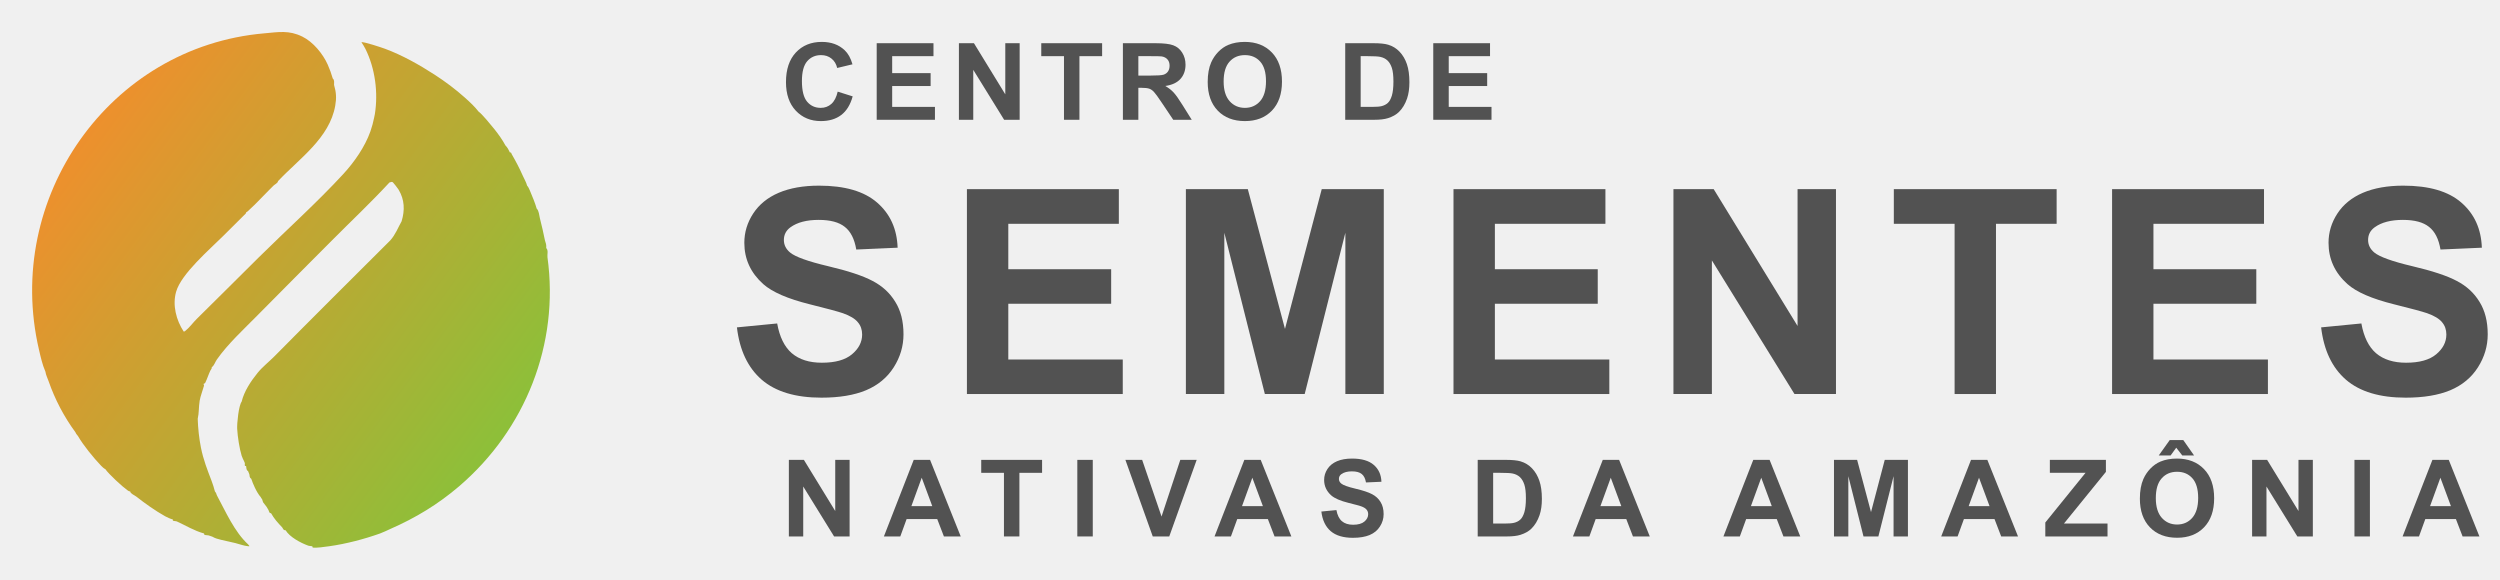
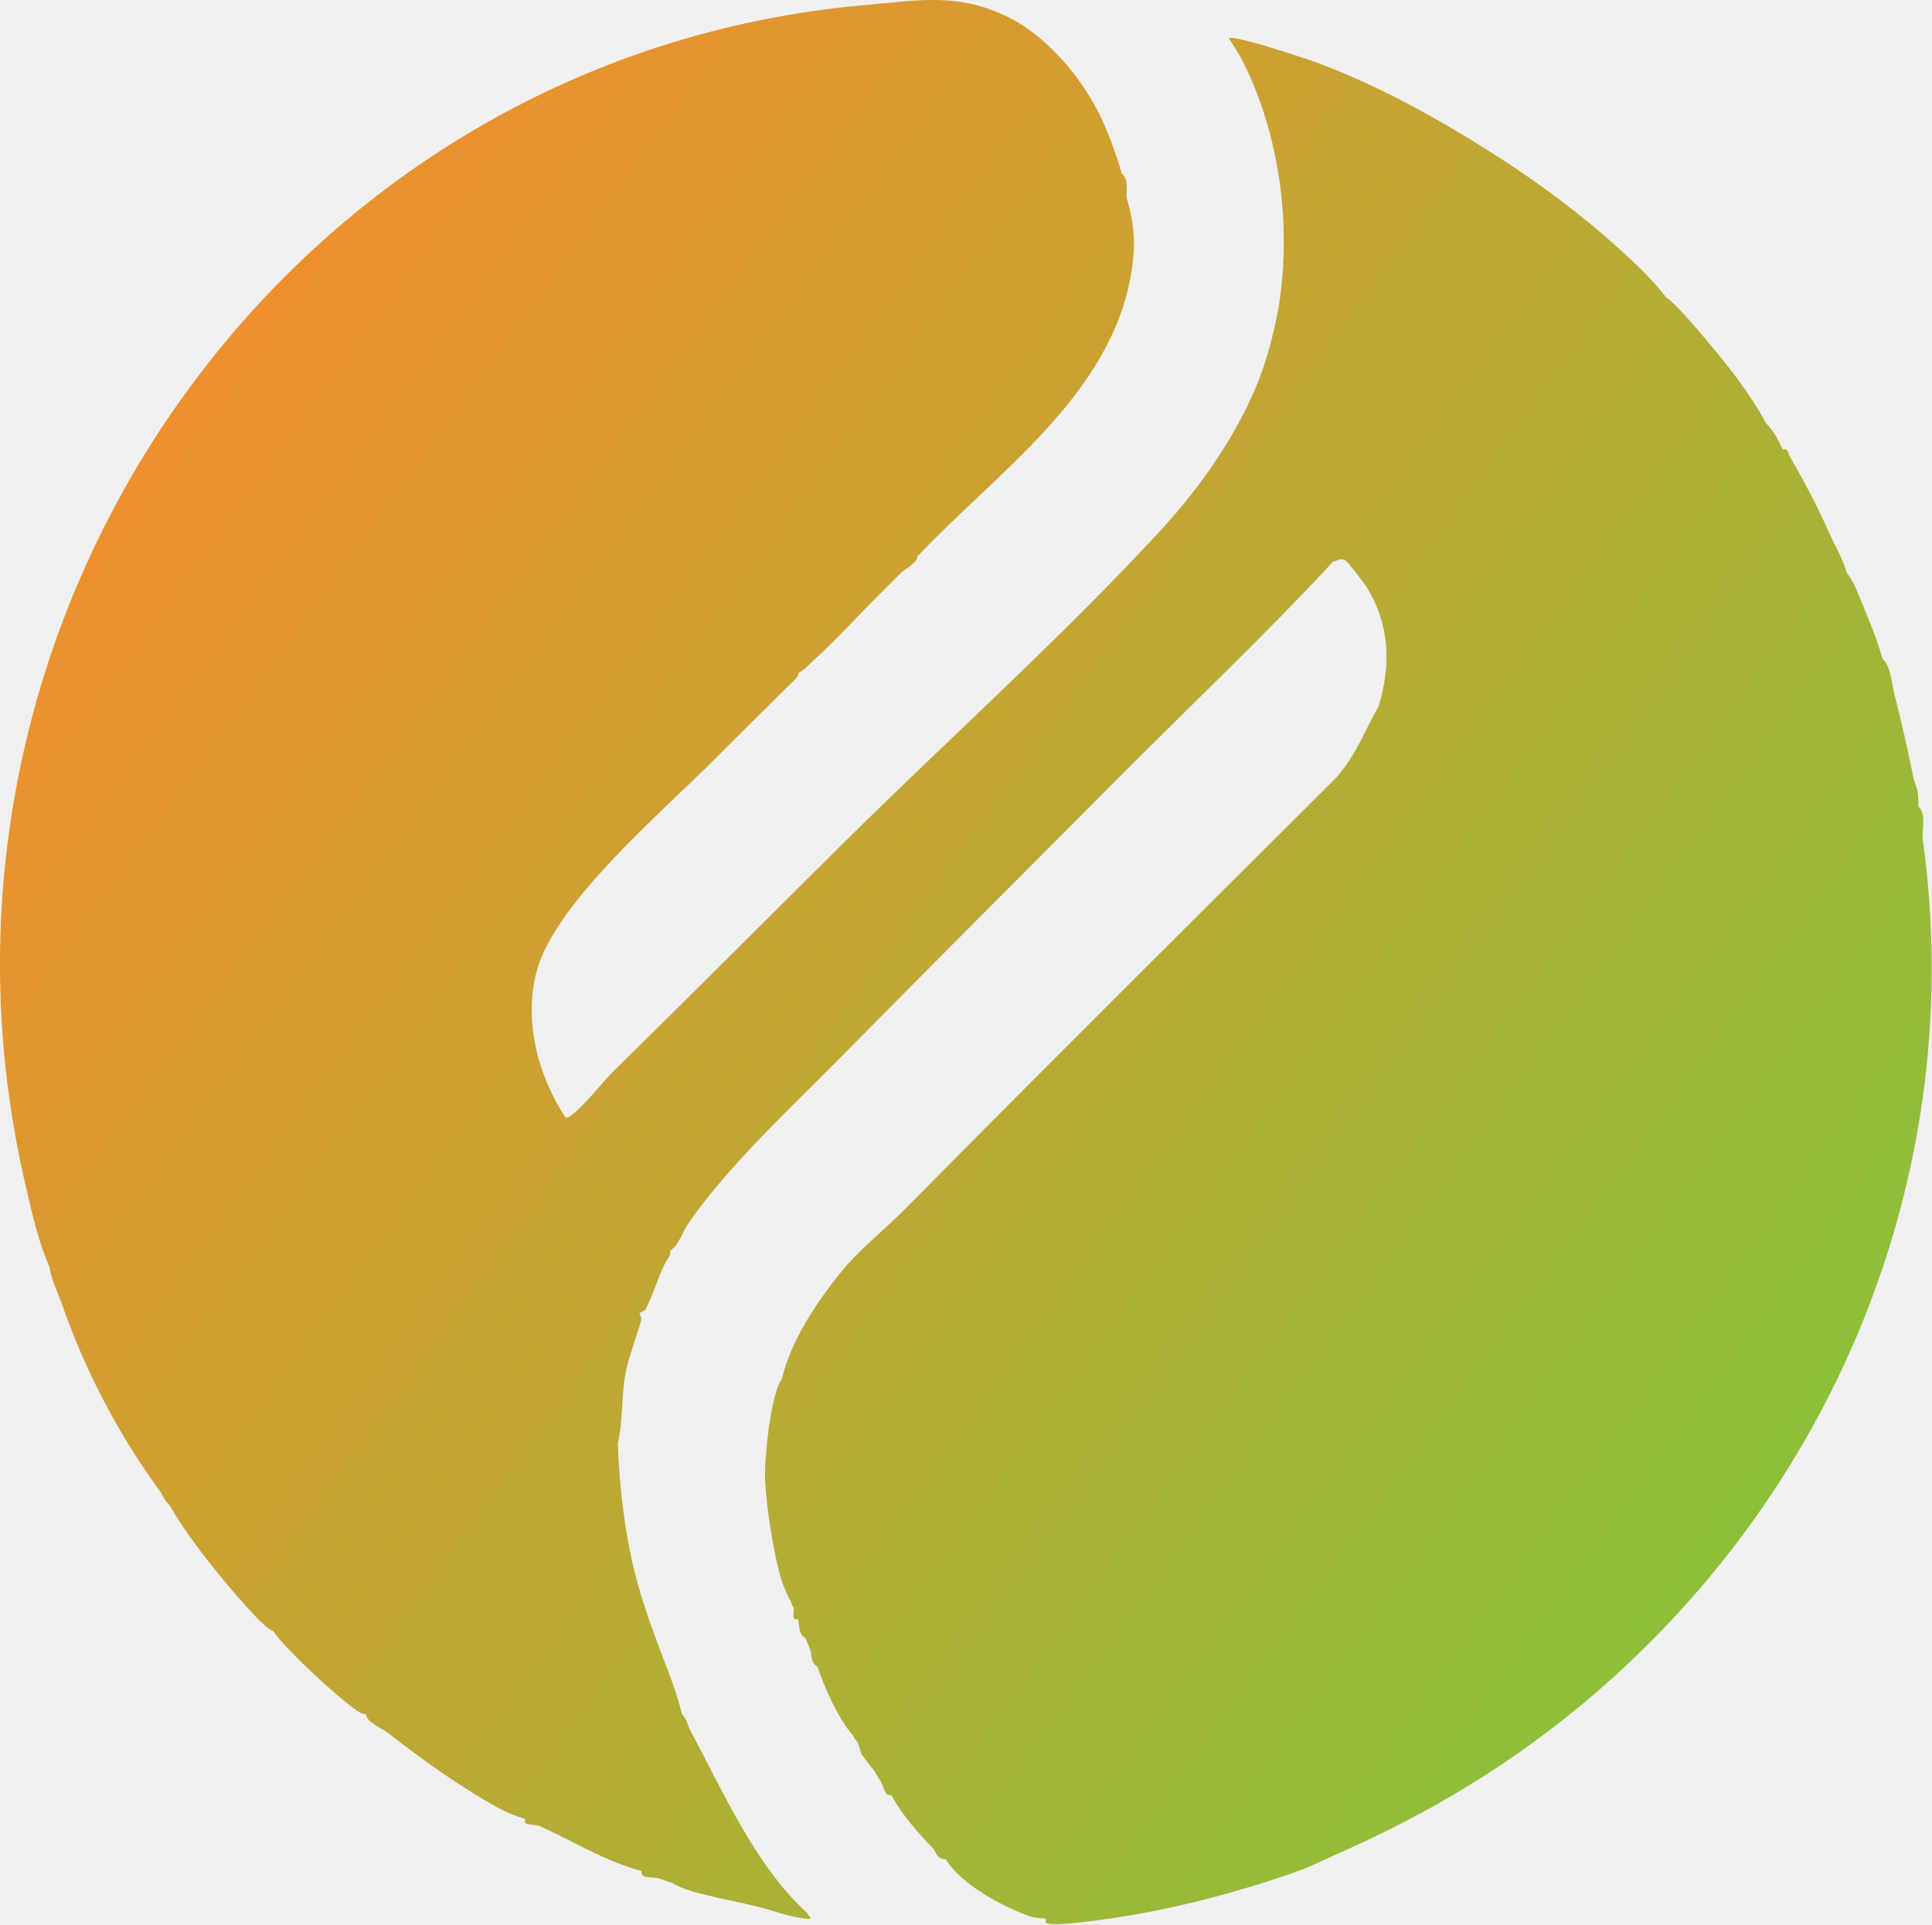
- <svg xmlns="http://www.w3.org/2000/svg" width="138" height="32" viewBox="0 0 138 32" fill="none">
-   <g clip-path="url(#clip0_743_4864)">
-     <path d="M30.22 14.204C30.198 14.043 30.284 13.82 30.151 13.693C30.157 13.652 30.153 13.595 30.151 13.552C30.147 13.442 30.099 13.358 30.081 13.271C29.998 12.865 29.908 12.454 29.8 12.04C29.76 11.888 29.755 11.637 29.624 11.512C29.541 11.212 29.375 10.818 29.243 10.503C29.208 10.418 29.158 10.315 29.096 10.246C29.052 10.065 28.93 9.866 28.85 9.683C28.666 9.266 28.474 8.903 28.246 8.509C28.218 8.461 28.232 8.398 28.147 8.417C28.076 8.269 28.017 8.143 27.901 8.03C27.736 7.719 27.504 7.396 27.282 7.119C27.133 6.932 26.577 6.256 26.423 6.166C26.204 5.882 25.935 5.634 25.666 5.393C25.144 4.926 24.588 4.51 23.997 4.126C23.138 3.57 22.2 3.044 21.261 2.695C21.092 2.632 20.029 2.277 19.952 2.333C20.029 2.449 20.108 2.57 20.17 2.695C20.706 3.772 20.884 5.106 20.691 6.307C20.681 6.368 20.667 6.424 20.655 6.483C20.605 6.738 20.531 7.012 20.445 7.257C20.146 8.102 19.558 8.946 18.955 9.601C17.502 11.18 15.808 12.698 14.271 14.22C13.133 15.346 12 16.485 10.855 17.609C10.673 17.788 10.44 18.102 10.246 18.25C10.212 18.276 10.191 18.306 10.139 18.301C9.727 17.673 9.511 16.845 9.721 16.106C10.006 15.106 11.582 13.765 12.32 13.025C12.704 12.639 13.09 12.259 13.476 11.876C13.516 11.837 13.591 11.783 13.586 11.724C13.689 11.666 13.721 11.617 13.797 11.548C14.156 11.226 14.504 10.833 14.852 10.492C14.935 10.411 15.016 10.327 15.098 10.246C15.149 10.197 15.224 10.155 15.239 10.141C15.286 10.098 15.344 10.062 15.345 10C16.515 8.757 18.194 7.626 18.506 5.828C18.581 5.397 18.558 5.09 18.44 4.689C18.44 4.68 18.44 4.671 18.44 4.663C18.44 4.548 18.468 4.416 18.37 4.337C18.296 4.079 18.198 3.809 18.089 3.564C17.821 2.965 17.282 2.311 16.688 2.02C15.946 1.655 15.373 1.772 14.589 1.84C6.038 2.583 0.196 10.92 2.152 19.306C2.248 19.715 2.338 20.131 2.507 20.515C2.533 20.699 2.623 20.87 2.683 21.043C3.03 22.043 3.537 23.01 4.161 23.857C4.214 23.982 4.266 24.007 4.302 24.067C4.601 24.584 5.162 25.269 5.58 25.708C5.626 25.757 5.749 25.875 5.814 25.896C6.004 26.172 6.742 26.854 7.028 27.057C7.079 27.093 7.12 27.125 7.186 27.127C7.203 27.254 7.427 27.336 7.52 27.409C8.013 27.795 8.568 28.191 9.113 28.496C9.224 28.559 9.416 28.645 9.542 28.675C9.547 28.681 9.531 28.722 9.548 28.738C9.578 28.767 9.709 28.761 9.761 28.784C10.269 29.012 10.696 29.291 11.266 29.449C11.239 29.565 11.429 29.533 11.512 29.554C11.572 29.57 11.647 29.605 11.723 29.625C11.86 29.713 12.057 29.762 12.215 29.801C12.467 29.863 12.733 29.913 12.989 29.977C13.211 30.032 13.464 30.132 13.71 30.153C13.736 30.155 13.771 30.161 13.763 30.135C13.738 30.106 13.721 30.073 13.693 30.047C12.939 29.352 12.46 28.247 11.982 27.362C11.934 27.272 11.957 27.234 11.864 27.128C11.819 26.946 11.75 26.733 11.684 26.558C11.451 25.944 11.227 25.39 11.09 24.701C10.991 24.204 10.929 23.626 10.914 23.119C10.99 22.795 10.966 22.445 11.022 22.118C11.067 21.853 11.187 21.562 11.259 21.299C11.27 21.259 11.229 21.203 11.237 21.189C11.241 21.181 11.305 21.175 11.33 21.127C11.43 20.93 11.51 20.662 11.617 20.446C11.645 20.39 11.703 20.35 11.688 20.27C11.823 20.182 11.867 19.994 11.969 19.848C12.578 18.98 13.453 18.178 14.2 17.42C15.563 16.038 16.941 14.662 18.312 13.283C19.377 12.212 20.476 11.178 21.5 10.07C21.528 10.088 21.606 9.996 21.692 10.07C21.732 10.104 21.964 10.405 22.001 10.467C22.334 11.02 22.355 11.604 22.168 12.216C21.967 12.572 21.829 12.951 21.544 13.269C19.416 15.391 17.254 17.538 15.157 19.66C14.858 19.963 14.489 20.25 14.222 20.579C13.853 21.033 13.472 21.605 13.34 22.169C13.173 22.391 13.078 23.368 13.092 23.666C13.114 24.097 13.222 24.782 13.34 25.159C13.362 25.227 13.443 25.412 13.481 25.475C13.491 25.491 13.475 25.511 13.516 25.546C13.525 25.638 13.473 25.747 13.587 25.721C13.588 25.733 13.585 25.745 13.587 25.757C13.601 25.845 13.599 25.96 13.692 26.003C13.711 26.063 13.746 26.127 13.763 26.179C13.787 26.255 13.757 26.359 13.868 26.425C13.924 26.591 13.991 26.755 14.066 26.913C14.148 27.085 14.271 27.308 14.396 27.445C14.411 27.499 14.445 27.516 14.466 27.55L14.521 27.724L14.712 27.972C14.746 28.036 14.787 28.091 14.818 28.148C14.854 28.213 14.86 28.343 14.959 28.324C15.124 28.624 15.341 28.867 15.578 29.113C15.617 29.154 15.625 29.274 15.768 29.273C15.99 29.646 16.605 29.974 17.014 30.119C17.084 30.144 17.235 30.147 17.245 30.153C17.248 30.154 17.231 30.214 17.268 30.224C17.415 30.263 17.989 30.178 18.177 30.152C19.091 30.025 20.098 29.761 20.973 29.45C21.176 29.377 21.352 29.284 21.536 29.203C22.941 28.588 24.179 27.839 25.341 26.845C29.002 23.713 30.88 18.987 30.221 14.205L30.22 14.204Z" fill="url(#paint0_linear_743_4864)" />
-   </g>
-   <path d="M79.116 6.612V2.385H82.25V3.1H79.97V4.037H82.092V4.749H79.97V5.9H82.331V6.612H79.116Z" fill="#525252" />
-   <path d="M74.256 2.385H75.816C76.167 2.385 76.436 2.412 76.62 2.466C76.868 2.539 77.08 2.669 77.257 2.855C77.434 3.041 77.569 3.27 77.661 3.541C77.753 3.81 77.799 4.143 77.799 4.539C77.799 4.887 77.756 5.187 77.67 5.438C77.564 5.746 77.413 5.995 77.217 6.185C77.069 6.329 76.869 6.442 76.617 6.522C76.429 6.582 76.177 6.612 75.862 6.612H74.256V2.385ZM75.109 3.1V5.9H75.746C75.985 5.9 76.157 5.886 76.263 5.859C76.401 5.825 76.515 5.766 76.606 5.683C76.698 5.601 76.773 5.465 76.831 5.277C76.888 5.087 76.917 4.828 76.917 4.501C76.917 4.175 76.888 3.924 76.831 3.749C76.773 3.574 76.692 3.437 76.588 3.339C76.485 3.241 76.353 3.175 76.193 3.14C76.074 3.114 75.841 3.1 75.493 3.1H75.109Z" fill="#525252" />
-   <path d="M66.665 4.524C66.665 4.094 66.73 3.732 66.859 3.44C66.955 3.225 67.085 3.032 67.251 2.861C67.418 2.69 67.601 2.563 67.799 2.48C68.062 2.369 68.366 2.313 68.71 2.313C69.332 2.313 69.83 2.506 70.203 2.893C70.578 3.279 70.765 3.816 70.765 4.504C70.765 5.187 70.58 5.721 70.209 6.107C69.838 6.492 69.342 6.684 68.721 6.684C68.093 6.684 67.593 6.493 67.222 6.11C66.851 5.726 66.665 5.197 66.665 4.524ZM67.545 4.496C67.545 4.974 67.655 5.337 67.876 5.585C68.097 5.831 68.378 5.954 68.718 5.954C69.059 5.954 69.337 5.832 69.555 5.588C69.774 5.342 69.883 4.974 69.883 4.484C69.883 4 69.776 3.638 69.563 3.4C69.352 3.162 69.07 3.042 68.718 3.042C68.367 3.042 68.083 3.164 67.868 3.406C67.653 3.646 67.545 4.009 67.545 4.496Z" fill="#525252" />
-   <path d="M61.984 6.612V2.385H63.78C64.232 2.385 64.559 2.423 64.763 2.5C64.969 2.575 65.133 2.71 65.256 2.904C65.379 3.098 65.441 3.32 65.441 3.57C65.441 3.887 65.347 4.15 65.161 4.357C64.975 4.563 64.696 4.693 64.325 4.746C64.509 4.854 64.661 4.972 64.78 5.101C64.901 5.23 65.064 5.459 65.268 5.787L65.784 6.612H64.763L64.146 5.692C63.927 5.363 63.777 5.157 63.696 5.072C63.615 4.986 63.53 4.927 63.44 4.896C63.349 4.864 63.206 4.847 63.01 4.847H62.837V6.612H61.984ZM62.837 4.173H63.468C63.878 4.173 64.134 4.155 64.235 4.121C64.337 4.086 64.417 4.027 64.475 3.942C64.532 3.857 64.561 3.752 64.561 3.625C64.561 3.483 64.523 3.368 64.446 3.282C64.371 3.193 64.264 3.138 64.126 3.114C64.057 3.105 63.849 3.1 63.503 3.1H62.837V4.173Z" fill="#525252" />
-   <path d="M58.732 6.612V3.1H57.478V2.385H60.837V3.1H59.585V6.612H58.732Z" fill="#525252" />
-   <path d="M52.932 6.612V2.385H53.762L55.492 5.208V2.385H56.285V6.612H55.428L53.724 3.855V6.612H52.932Z" fill="#525252" />
-   <path d="M48.394 6.612V2.385H51.528V3.1H49.248V4.037H51.37V4.749H49.248V5.9H51.609V6.612H48.394Z" fill="#525252" />
-   <path d="M46.241 5.058L47.068 5.32C46.941 5.781 46.73 6.125 46.434 6.349C46.14 6.572 45.766 6.684 45.312 6.684C44.751 6.684 44.29 6.493 43.928 6.11C43.567 5.726 43.386 5.201 43.386 4.536C43.386 3.832 43.568 3.287 43.931 2.898C44.295 2.508 44.772 2.313 45.364 2.313C45.881 2.313 46.301 2.466 46.624 2.771C46.816 2.952 46.961 3.212 47.057 3.55L46.212 3.752C46.162 3.533 46.057 3.36 45.898 3.233C45.74 3.106 45.548 3.042 45.321 3.042C45.008 3.042 44.753 3.155 44.557 3.38C44.363 3.605 44.266 3.969 44.266 4.473C44.266 5.007 44.362 5.387 44.554 5.614C44.746 5.841 44.996 5.954 45.304 5.954C45.531 5.954 45.726 5.882 45.889 5.738C46.053 5.594 46.17 5.367 46.241 5.058Z" fill="#525252" />
-   <path d="M136.864 29.612H135.935L135.566 28.652H133.877L133.528 29.612H132.623L134.269 25.385H135.171L136.864 29.612ZM135.292 27.939L134.71 26.371L134.139 27.939H135.292Z" fill="#525252" />
-   <path d="M129.966 29.612V25.385H130.819V29.612H129.966Z" fill="#525252" />
-   <path d="M124.316 29.612V25.385H125.146L126.876 28.208V25.385H127.669V29.612H126.813L125.109 26.855V29.612H124.316Z" fill="#525252" />
-   <path d="M118.121 27.524C118.121 27.094 118.186 26.732 118.315 26.44C118.411 26.225 118.541 26.032 118.707 25.861C118.874 25.69 119.056 25.563 119.254 25.48C119.518 25.369 119.821 25.313 120.166 25.313C120.788 25.313 121.286 25.506 121.659 25.892C122.034 26.279 122.221 26.816 122.221 27.504C122.221 28.186 122.036 28.721 121.665 29.107C121.294 29.492 120.798 29.684 120.177 29.684C119.549 29.684 119.049 29.493 118.678 29.11C118.307 28.726 118.121 28.197 118.121 27.524ZM119.001 27.495C119.001 27.974 119.111 28.337 119.332 28.585C119.553 28.831 119.834 28.954 120.174 28.954C120.514 28.954 120.793 28.832 121.01 28.588C121.229 28.342 121.339 27.974 121.339 27.484C121.339 27 121.232 26.638 121.019 26.4C120.808 26.162 120.526 26.042 120.174 26.042C119.822 26.042 119.539 26.163 119.324 26.406C119.108 26.646 119.001 27.009 119.001 27.495ZM119.162 25.143L119.768 24.292H120.517L121.114 25.143H120.463L120.128 24.713L119.817 25.143H119.162Z" fill="#525252" />
-   <path d="M112.901 29.612V28.842L115.121 26.1H113.152V25.385H116.246V26.048L113.93 28.9H116.335V29.612H112.901Z" fill="#525252" />
-   <path d="M111.395 29.612H110.466L110.097 28.652H108.408L108.059 29.612H107.154L108.8 25.385H109.702L111.395 29.612ZM109.823 27.939L109.241 26.371L108.67 27.939H109.823Z" fill="#525252" />
-   <path d="M101.236 29.612V25.385H102.513L103.28 28.268L104.038 25.385H105.318V29.612H104.525V26.285L103.686 29.612H102.865L102.028 26.285V29.612H101.236Z" fill="#525252" />
-   <path d="M99.374 29.612H98.446L98.077 28.652H96.388L96.039 29.612H95.133L96.78 25.385H97.682L99.374 29.612ZM97.803 27.939L97.221 26.371L96.65 27.939H97.803Z" fill="#525252" />
-   <path d="M91.068 29.612H90.139L89.77 28.652H88.081L87.732 29.612H86.827L88.473 25.385H89.375L91.068 29.612ZM89.496 27.939L88.914 26.371L88.343 27.939H89.496Z" fill="#525252" />
-   <path d="M81.569 25.385H83.129C83.481 25.385 83.749 25.412 83.933 25.466C84.181 25.539 84.394 25.669 84.57 25.855C84.747 26.041 84.882 26.27 84.974 26.541C85.066 26.81 85.112 27.143 85.112 27.539C85.112 27.887 85.069 28.186 84.983 28.438C84.877 28.746 84.726 28.995 84.53 29.185C84.382 29.329 84.182 29.442 83.93 29.522C83.742 29.582 83.49 29.612 83.175 29.612H81.569V25.385ZM82.422 26.1V28.9H83.06C83.298 28.9 83.47 28.886 83.576 28.859C83.714 28.825 83.829 28.766 83.919 28.683C84.011 28.601 84.086 28.465 84.144 28.277C84.201 28.087 84.23 27.828 84.23 27.501C84.23 27.174 84.201 26.924 84.144 26.749C84.086 26.574 84.005 26.437 83.902 26.339C83.798 26.241 83.666 26.175 83.507 26.14C83.387 26.113 83.154 26.1 82.806 26.1H82.422Z" fill="#525252" />
-   <path d="M72.939 28.237L73.77 28.156C73.82 28.434 73.921 28.639 74.073 28.77C74.226 28.901 74.433 28.966 74.692 28.966C74.967 28.966 75.174 28.908 75.312 28.793C75.453 28.676 75.523 28.539 75.523 28.384C75.523 28.284 75.493 28.199 75.433 28.13C75.376 28.059 75.274 27.997 75.128 27.945C75.028 27.911 74.8 27.849 74.445 27.761C73.987 27.647 73.666 27.508 73.481 27.343C73.222 27.11 73.092 26.827 73.092 26.492C73.092 26.277 73.153 26.076 73.274 25.89C73.397 25.701 73.573 25.558 73.802 25.46C74.032 25.362 74.31 25.313 74.635 25.313C75.165 25.313 75.564 25.429 75.831 25.662C76.1 25.894 76.242 26.205 76.255 26.593L75.402 26.631C75.365 26.413 75.286 26.258 75.165 26.163C75.046 26.067 74.866 26.019 74.626 26.019C74.378 26.019 74.184 26.07 74.044 26.172C73.953 26.238 73.908 26.325 73.908 26.435C73.908 26.535 73.951 26.62 74.035 26.691C74.143 26.782 74.404 26.876 74.819 26.974C75.234 27.072 75.541 27.174 75.739 27.279C75.939 27.383 76.095 27.526 76.206 27.709C76.32 27.89 76.376 28.113 76.376 28.381C76.376 28.623 76.309 28.85 76.174 29.061C76.04 29.273 75.85 29.43 75.603 29.534C75.358 29.636 75.051 29.687 74.684 29.687C74.149 29.687 73.739 29.564 73.453 29.318C73.166 29.07 72.995 28.709 72.939 28.237Z" fill="#525252" />
-   <path d="M71.283 29.612H70.355L69.986 28.652H68.296L67.947 29.612H67.042L68.688 25.385H69.591L71.283 29.612ZM69.712 27.939L69.129 26.371L68.559 27.939H69.712Z" fill="#525252" />
-   <path d="M63.632 29.612L62.122 25.385H63.047L64.117 28.513L65.152 25.385H66.057L64.543 29.612H63.632Z" fill="#525252" />
-   <path d="M59.468 29.612V25.385H60.321V29.612H59.468Z" fill="#525252" />
-   <path d="M55.418 29.612V26.1H54.164V25.385H57.523V26.1H56.271V29.612H55.418Z" fill="#525252" />
-   <path d="M53.032 29.612H52.104L51.735 28.652H50.045L49.696 29.612H48.791L50.437 25.385H51.34L53.032 29.612ZM51.461 27.939L50.879 26.371L50.308 27.939H51.461Z" fill="#525252" />
-   <path d="M43.545 29.612V25.385H44.375L46.105 28.208V25.385H46.898V29.612H46.042L44.338 26.855V29.612H43.545Z" fill="#525252" />
-   <path d="M128.126 18.071L130.348 17.855C130.482 18.6 130.752 19.148 131.158 19.498C131.57 19.848 132.123 20.022 132.817 20.022C133.552 20.022 134.105 19.868 134.476 19.559C134.851 19.246 135.039 18.881 135.039 18.464C135.039 18.197 134.959 17.97 134.8 17.785C134.645 17.595 134.373 17.43 133.982 17.291C133.714 17.199 133.105 17.034 132.153 16.798C130.929 16.494 130.071 16.121 129.577 15.679C128.882 15.057 128.535 14.298 128.535 13.403C128.535 12.827 128.697 12.29 129.021 11.791C129.35 11.287 129.821 10.904 130.433 10.642C131.05 10.379 131.793 10.248 132.663 10.248C134.082 10.248 135.149 10.559 135.864 11.181C136.584 11.804 136.962 12.634 136.998 13.673L134.715 13.774C134.617 13.192 134.406 12.776 134.082 12.524C133.763 12.267 133.282 12.138 132.639 12.138C131.976 12.138 131.457 12.274 131.081 12.547C130.839 12.722 130.719 12.956 130.719 13.249C130.719 13.516 130.832 13.745 131.058 13.936C131.346 14.177 132.045 14.429 133.156 14.692C134.267 14.954 135.088 15.226 135.617 15.509C136.152 15.787 136.569 16.17 136.867 16.659C137.17 17.142 137.322 17.741 137.322 18.456C137.322 19.104 137.142 19.711 136.782 20.277C136.422 20.843 135.913 21.264 135.255 21.542C134.596 21.815 133.776 21.951 132.794 21.951C131.364 21.951 130.266 21.622 129.5 20.963C128.733 20.3 128.276 19.336 128.126 18.071Z" fill="#525252" />
-   <path d="M116.587 21.75V10.441H124.973V12.354H118.87V14.861H124.548V16.767H118.87V19.845H125.189V21.75H116.587Z" fill="#525252" />
-   <path d="M107.894 21.75V12.354H104.539V10.441H113.526V12.354H110.178V21.75H107.894Z" fill="#525252" />
-   <path d="M92.374 21.75V10.441H94.596L99.225 17.993V10.441H101.346V21.75H99.055L94.496 14.375V21.75H92.374Z" fill="#525252" />
-   <path d="M80.233 21.75V10.441H88.619V12.354H82.517V14.861H88.195V16.767H82.517V19.845H88.835V21.75H80.233Z" fill="#525252" />
-   <path d="M65.461 21.75V10.441H68.879L70.931 18.155L72.96 10.441H76.385V21.75H74.264V12.848L72.019 21.75H69.82L67.583 12.848V21.75H65.461Z" fill="#525252" />
-   <path d="M53.374 21.75V10.441H61.76V12.354H55.658V14.861H61.336V16.767H55.658V19.845H61.976V21.75H53.374Z" fill="#525252" />
-   <path d="M40.678 18.071L42.9 17.855C43.033 18.6 43.303 19.148 43.709 19.498C44.121 19.848 44.674 20.022 45.368 20.022C46.104 20.022 46.657 19.868 47.027 19.559C47.402 19.246 47.59 18.881 47.59 18.464C47.59 18.197 47.51 17.97 47.351 17.785C47.197 17.595 46.924 17.43 46.533 17.291C46.266 17.199 45.656 17.034 44.705 16.798C43.481 16.494 42.622 16.121 42.128 15.679C41.434 15.057 41.087 14.298 41.087 13.403C41.087 12.827 41.249 12.29 41.573 11.791C41.902 11.287 42.372 10.904 42.984 10.642C43.602 10.379 44.345 10.248 45.214 10.248C46.633 10.248 47.7 10.559 48.415 11.181C49.135 11.804 49.513 12.634 49.549 13.673L47.266 13.774C47.168 13.192 46.957 12.776 46.633 12.524C46.315 12.267 45.834 12.138 45.191 12.138C44.527 12.138 44.008 12.274 43.632 12.547C43.391 12.722 43.27 12.956 43.27 13.249C43.27 13.516 43.383 13.745 43.609 13.936C43.897 14.177 44.597 14.429 45.708 14.692C46.819 14.954 47.639 15.226 48.169 15.509C48.703 15.787 49.12 16.17 49.418 16.659C49.722 17.142 49.873 17.741 49.873 18.456C49.873 19.104 49.693 19.711 49.333 20.277C48.973 20.843 48.464 21.264 47.806 21.542C47.148 21.815 46.327 21.951 45.345 21.951C43.915 21.951 42.817 21.622 42.051 20.963C41.285 20.3 40.827 19.336 40.678 18.071Z" fill="#525252" />
+ <svg xmlns="http://www.w3.org/2000/svg" width="812" height="809" viewBox="0 0 812 809" fill="none">
+   <path d="M808.14 353.35C807.51 348.75 809.97 342.43 806.19 338.81C806.34 337.64 806.24 336.05 806.19 334.81C806.07 331.69 804.7 329.3 804.19 326.82C801.83 315.31 799.27 303.63 796.2 291.85C795.08 287.55 794.93 280.41 791.2 276.86C788.86 268.34 784.13 257.15 780.4 248.19C779.4 245.78 777.96 242.84 776.21 240.89C774.97 235.75 771.5 230.09 769.22 224.9C764.01 213.04 758.54 202.74 752.07 191.54C751.28 190.18 751.65 188.38 749.24 188.93C747.24 184.74 745.56 181.16 742.25 177.94C737.59 169.11 730.99 159.94 724.68 152.05C720.44 146.74 704.66 127.55 700.28 124.99C694.04 116.92 686.41 109.86 678.78 103.03C663.94 89.75 648.14 77.94 631.34 67.04C606.96 51.23 580.3 36.28 553.61 26.37C548.83 24.6 518.63 14.51 516.44 16.09C518.63 19.39 520.87 22.82 522.64 26.38C537.86 56.96 542.91 94.87 537.42 128.99C537.14 130.71 536.75 132.3 536.42 133.99C535 141.24 532.88 149.01 530.43 155.97C521.95 179.98 505.23 203.97 488.12 222.57C446.84 267.43 398.71 310.56 355.05 353.78C322.73 385.78 290.53 418.14 258.01 450.08C252.84 455.16 246.21 464.07 240.7 468.27C239.72 469.02 239.14 469.88 237.67 469.72C225.96 451.9 219.82 428.37 225.79 407.38C233.87 378.96 278.66 340.87 299.62 319.84C310.53 308.89 321.5 298.09 332.47 287.19C333.59 286.08 335.73 284.55 335.59 282.87C338.51 281.23 339.41 279.83 341.59 277.87C351.77 268.73 361.66 257.58 371.56 247.89C373.92 245.58 376.21 243.19 378.55 240.9C379.99 239.49 382.11 238.31 382.55 237.9C383.88 236.68 385.52 235.66 385.55 233.9C418.81 198.58 466.5 166.47 475.36 115.38C477.48 103.15 476.85 94.42 473.48 83.02C473.48 82.77 473.48 82.52 473.47 82.28C473.47 79.03 474.28 75.28 471.49 73.03C469.38 65.69 466.62 58.02 463.5 51.05C455.89 34.05 440.6 15.47 423.72 7.19C402.62 -3.16 386.35 0.14 364.07 2.08C121.15 23.19 -44.82 260.04 10.76 498.27C13.47 509.89 16.04 521.71 20.85 532.64C21.58 537.85 24.14 542.71 25.85 547.63C35.7 576.05 50.09 603.52 67.82 627.56C69.32 631.13 70.82 631.84 71.82 633.55C80.33 648.24 96.26 667.68 108.14 680.17C109.46 681.56 112.93 684.89 114.79 685.51C120.19 693.35 141.14 712.71 149.28 718.47C150.72 719.49 151.88 720.41 153.76 720.48C154.25 724.08 160.62 726.41 163.25 728.47C177.27 739.46 193.03 750.7 208.51 759.37C211.67 761.14 217.12 763.58 220.71 764.45C220.85 764.63 220.38 765.77 220.87 766.24C221.71 767.05 225.44 766.88 226.91 767.54C241.35 774.01 253.48 781.94 269.67 786.43C268.9 789.74 274.3 788.82 276.66 789.43C278.38 789.87 280.49 790.88 282.65 791.43C286.54 793.94 292.14 795.32 296.64 796.43C303.79 798.19 311.34 799.63 318.62 801.43C324.92 802.99 332.11 805.84 339.1 806.44C339.84 806.5 340.83 806.66 340.6 805.93C339.89 805.11 339.42 804.17 338.61 803.43C317.2 783.69 303.61 752.3 290.03 727.14C288.65 724.58 289.31 723.52 286.65 720.5C285.4 715.32 283.43 709.28 281.55 704.32C274.94 686.87 268.56 671.12 264.67 651.56C261.86 637.43 260.09 621.02 259.67 606.6C261.83 597.4 261.14 587.46 262.73 578.18C264.02 570.64 267.43 562.37 269.47 554.89C269.78 553.76 268.62 552.18 268.84 551.78C268.97 551.54 270.78 551.38 271.49 550C274.34 544.43 276.61 536.81 279.66 530.66C280.45 529.08 282.09 527.93 281.66 525.66C285.49 523.17 286.74 517.82 289.65 513.67C306.96 489.03 331.79 466.24 353.04 444.69C391.75 405.44 430.89 366.34 469.84 327.17C500.09 296.75 531.31 267.37 560.42 235.9C561.22 236.39 563.43 233.79 565.88 235.9C566.99 236.86 573.6 245.42 574.66 247.18C584.11 262.87 584.7 279.47 579.4 296.85C573.69 306.97 569.77 317.73 561.68 326.77C501.2 387.06 439.78 448.06 380.22 508.34C371.73 516.94 361.25 525.1 353.64 534.46C343.16 547.35 332.35 563.6 328.6 579.62C323.86 585.92 321.14 613.67 321.56 622.13C322.17 634.38 325.25 653.85 328.6 664.55C329.21 666.5 331.51 671.76 332.6 673.54C332.87 673.98 332.44 674.56 333.6 675.54C333.86 678.18 332.37 681.27 335.6 680.54C335.63 680.87 335.55 681.22 335.6 681.54C336.01 684.04 335.96 687.33 338.6 688.53C339.13 690.25 340.13 692.07 340.6 693.53C341.3 695.69 340.45 698.66 343.6 700.52C345.19 705.24 347.09 709.9 349.22 714.38C351.56 719.29 355.05 725.62 358.59 729.49C359.03 731.03 360 731.53 360.59 732.49L362.14 737.42L367.58 744.48C368.55 746.3 369.69 747.87 370.58 749.48C371.6 751.32 371.78 755.01 374.58 754.48C379.29 763.01 385.43 769.9 392.16 776.88C393.28 778.04 393.52 781.46 397.56 781.45C403.89 792.04 421.34 801.36 432.98 805.48C434.97 806.18 439.24 806.26 439.53 806.43C439.62 806.48 439.13 808.16 440.19 808.44C444.37 809.56 460.66 807.16 466 806.42C491.98 802.81 520.59 795.29 545.45 786.45C551.22 784.4 556.22 781.74 561.44 779.46C601.36 761.97 636.53 740.71 669.54 712.46C773.53 623.47 826.89 489.22 808.18 353.37L808.14 353.35Z" fill="url(#paint0_linear_732_24258)" />
  <defs>
-     <linearGradient id="paint0_linear_743_4864" x1="4.573" y1="7.635" x2="27.332" y2="24.179" gradientUnits="userSpaceOnUse">
+     <linearGradient id="paint0_linear_732_24258" x1="79.54" y1="166.73" x2="726.09" y2="636.71" gradientUnits="userSpaceOnUse">
      <stop stop-color="#ED902D" />
      <stop offset="1" stop-color="#8EBF39" />
    </linearGradient>
-     <clipPath id="clip0_743_4864">
-       <rect width="28.576" height="28.467" fill="white" transform="translate(1.77344 1.7666)" />
-     </clipPath>
  </defs>
</svg>
